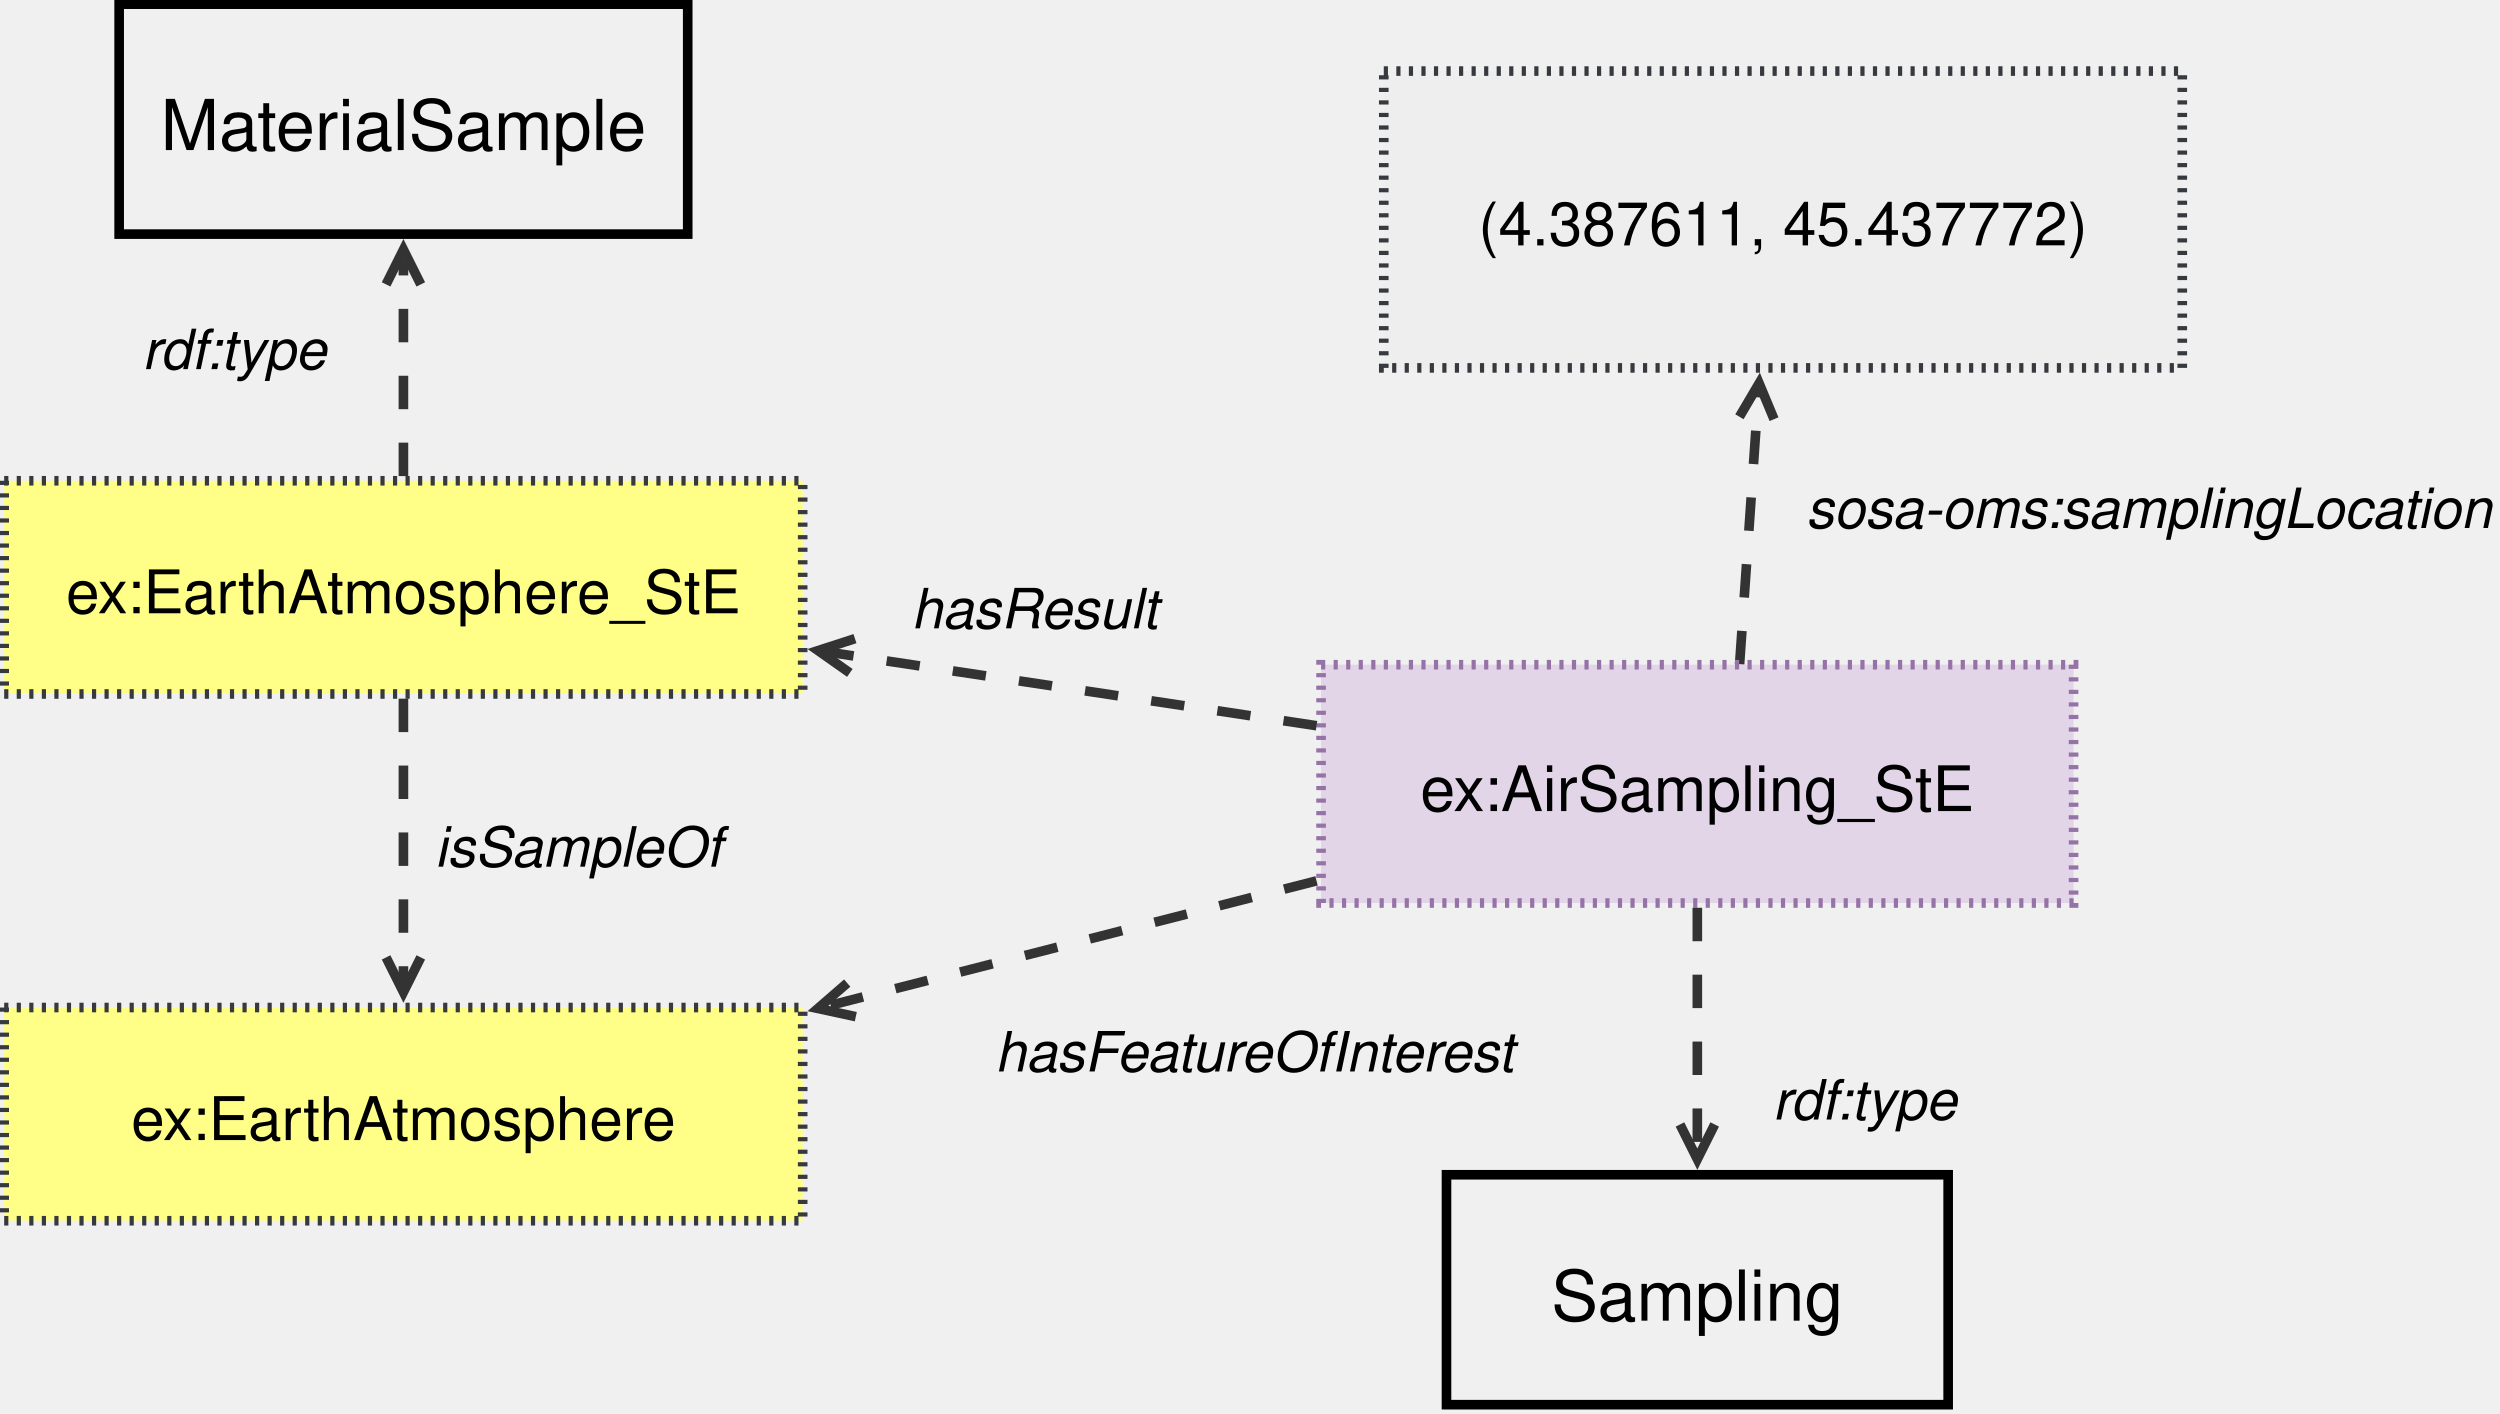
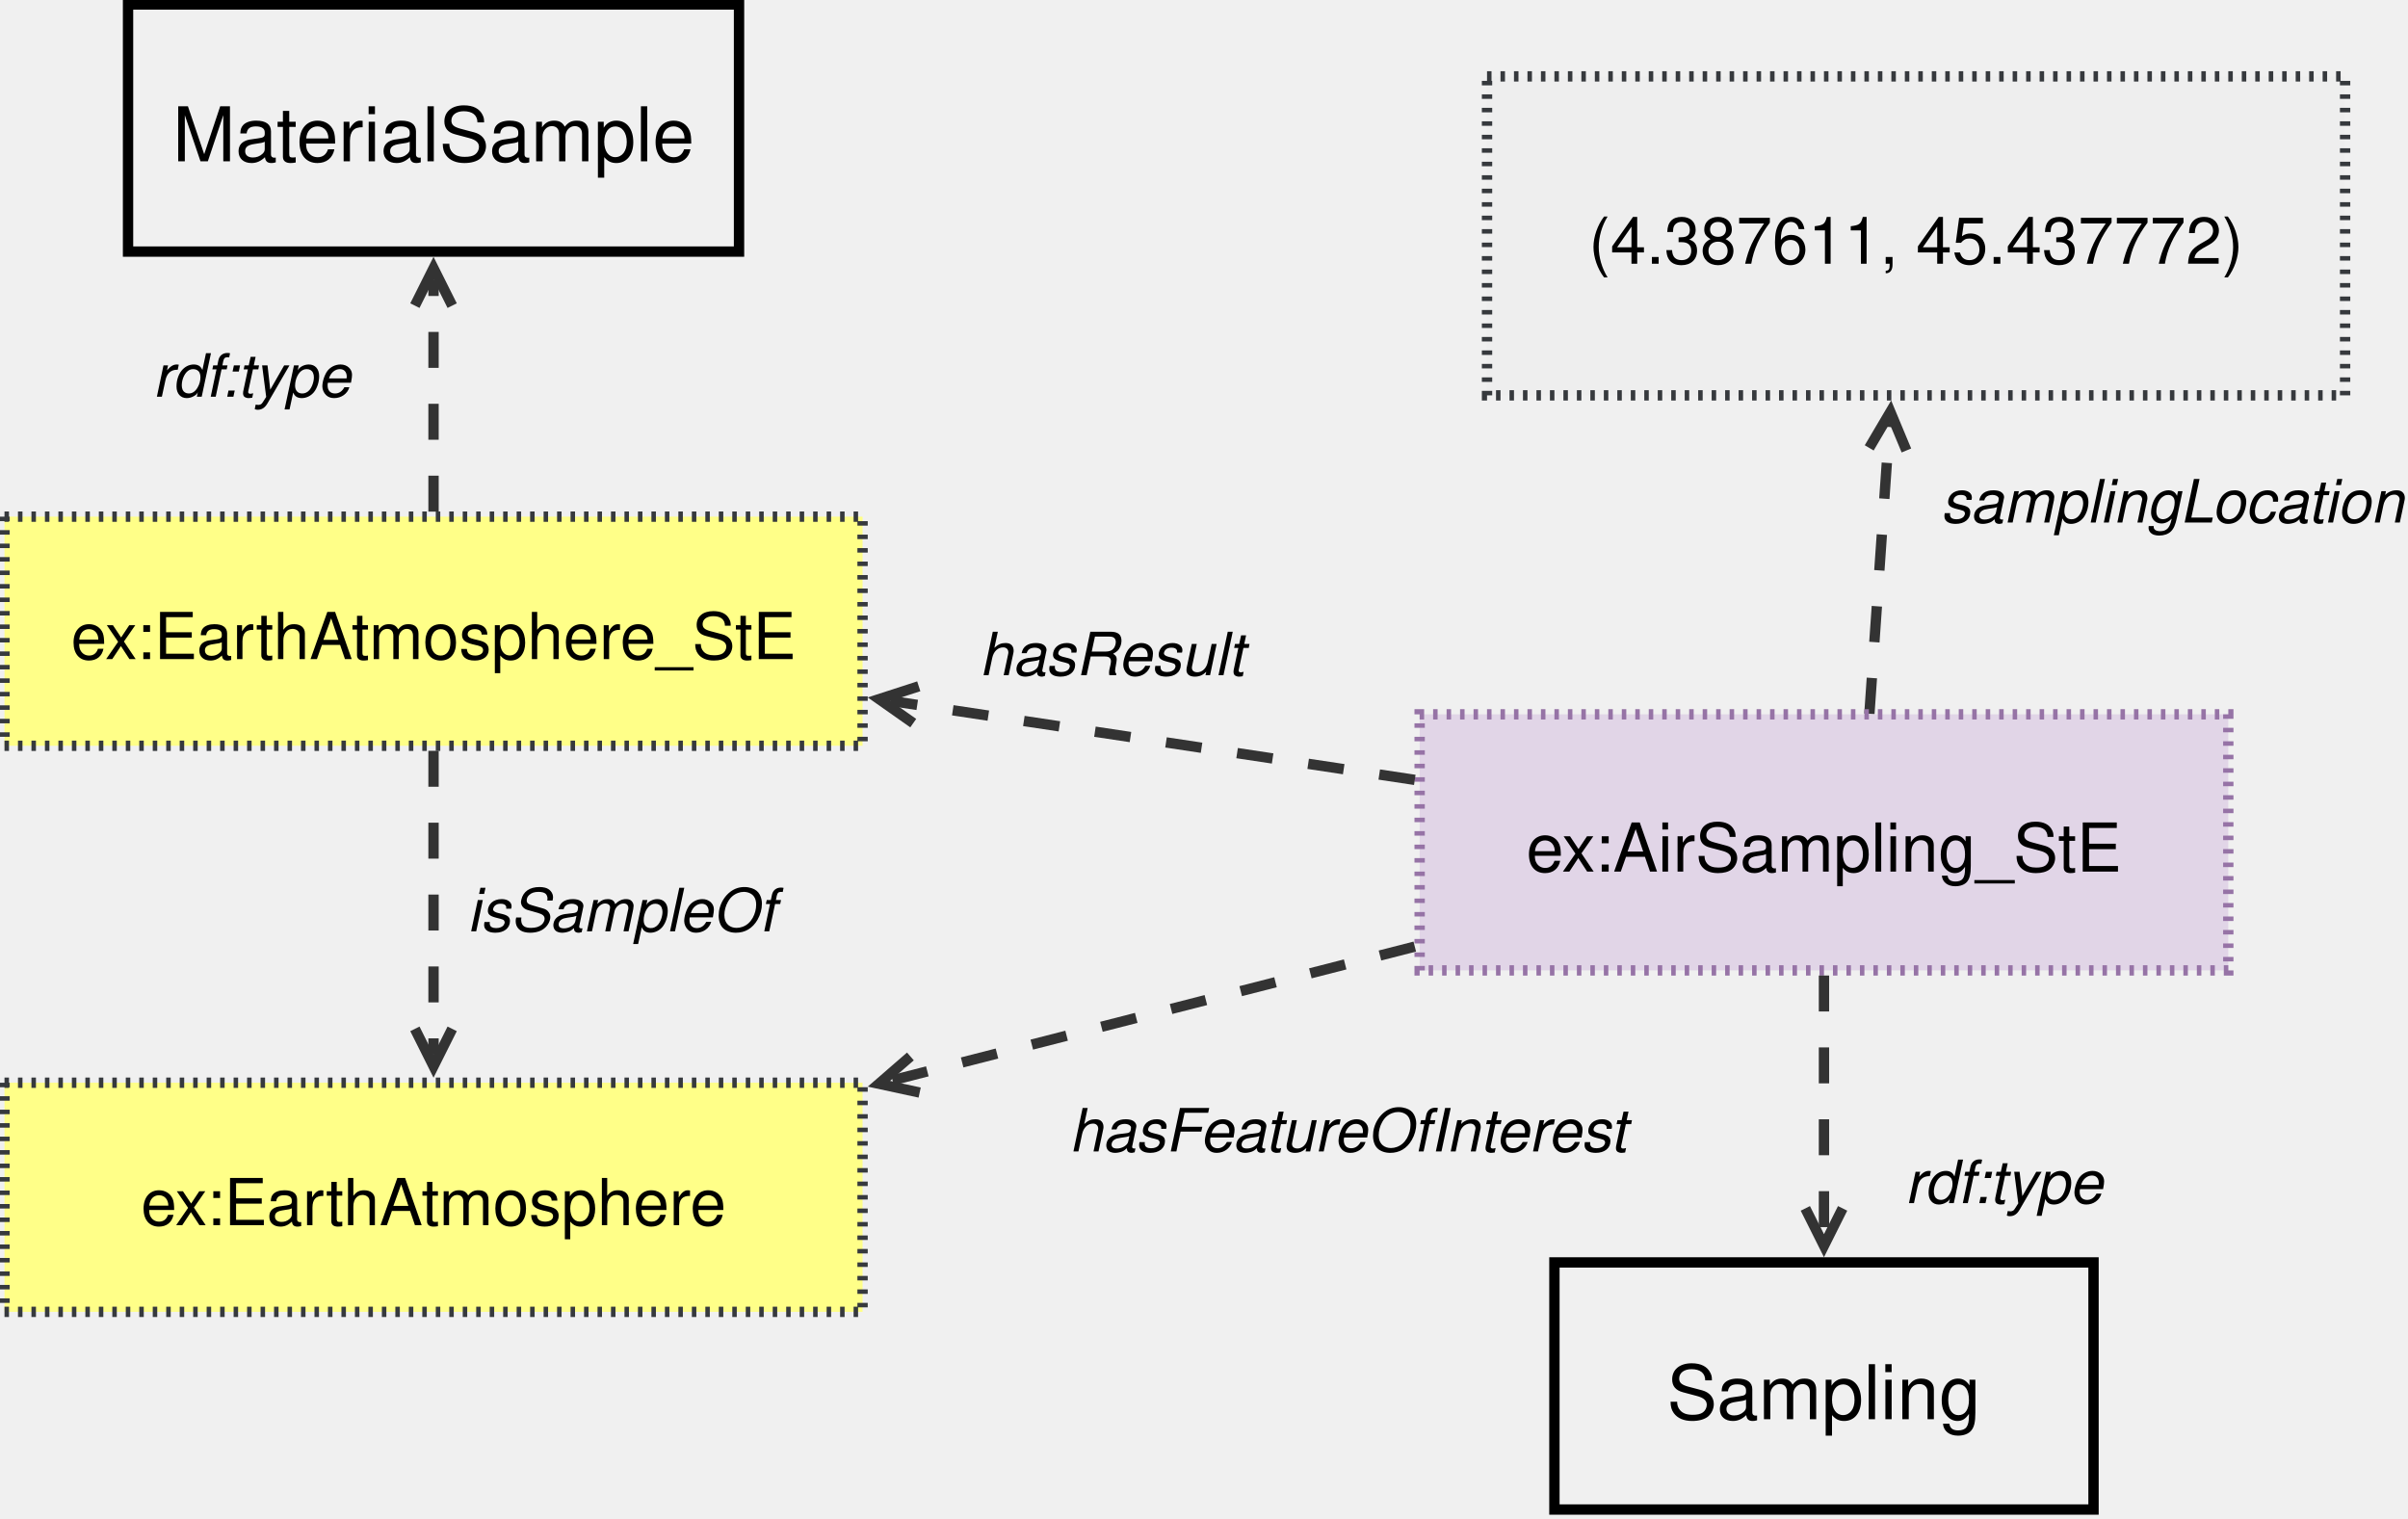
- <svg xmlns="http://www.w3.org/2000/svg" style="background: transparent; background-color: transparent; color-scheme: light dark;" version="1.1" width="598px" height="338px" viewBox="0 0 598 338" content="&lt;mxfile host=&quot;Electron&quot; agent=&quot;Mozilla/5.0 (Windows NT 10.0; Win64; x64) AppleWebKit/537.36 (KHTML, like Gecko) draw.io/28.0.4 Chrome/138.0.72.97 Electron/37.2.1 Safari/537.36&quot;&gt;&#10;  &lt;diagram name=&quot;Page-1&quot; id=&quot;sWogWxQLk9Eq-poedyoj&quot;&gt;&#10;    &lt;mxGraphModel dx=&quot;1807&quot; dy=&quot;1740&quot; grid=&quot;1&quot; gridSize=&quot;10&quot; guides=&quot;1&quot; tooltips=&quot;1&quot; connect=&quot;1&quot; arrows=&quot;1&quot; fold=&quot;1&quot; page=&quot;1&quot; pageScale=&quot;1&quot; pageWidth=&quot;1169&quot; pageHeight=&quot;827&quot; math=&quot;0&quot; shadow=&quot;0&quot;&gt;&#10;      &lt;root&gt;&#10;        &lt;mxCell id=&quot;0&quot; /&gt;&#10;        &lt;mxCell id=&quot;1&quot; parent=&quot;0&quot; /&gt;&#10;        &lt;mxCell id=&quot;tXF84uA-3AjtQh023G1f-1&quot; parent=&quot;1&quot; style=&quot;html=1;overflow=block;blockSpacing=1;whiteSpace=wrap;fontSize=14.4;fontFamily=Helvetica;align=center;spacing=0;strokeOpacity=100;fillOpacity=100;fillColor=#ffff88;dashed=1;fixDash=1;dashPattern=1 2;strokeWidth=2.3;convertToSvg=1;strokeColor=#36393d;&quot; value=&quot;&amp;lt;font&amp;gt;ex:EarthAtmosphere_StE&amp;lt;/font&amp;gt;&quot; vertex=&quot;1&quot;&gt;&#10;          &lt;mxGeometry height=&quot;51&quot; width=&quot;191&quot; x=&quot;260&quot; y=&quot;-596&quot; as=&quot;geometry&quot; /&gt;&#10;        &lt;/mxCell&gt;&#10;        &lt;mxCell id=&quot;tXF84uA-3AjtQh023G1f-2&quot; parent=&quot;1&quot; style=&quot;html=1;overflow=block;blockSpacing=1;whiteSpace=wrap;fontSize=16.8;fontColor=default;fontStyle=0;align=center;spacing=0;strokeOpacity=100;fillOpacity=0;fillColor=#000000;strokeWidth=2.3;convertToSvg=1;fontFamily=Helvetica;&quot; value=&quot;MaterialSample&quot; vertex=&quot;1&quot;&gt;&#10;          &lt;mxGeometry height=&quot;55&quot; width=&quot;136&quot; x=&quot;287.5&quot; y=&quot;-710&quot; as=&quot;geometry&quot; /&gt;&#10;        &lt;/mxCell&gt;&#10;        &lt;mxCell id=&quot;tXF84uA-3AjtQh023G1f-3&quot; parent=&quot;1&quot; style=&quot;html=1;overflow=block;blockSpacing=1;whiteSpace=wrap;fontSize=13.3;fontStyle=2;align=left;spacing=3.8;verticalAlign=top;strokeColor=none;fillOpacity=0;fillColor=#ffffff;dashed=1;fixDash=1;dashPattern=16 6;strokeWidth=0;lucidId=A-tLJZ_WLiK6;fontColor=default;convertToSvg=1;fontFamily=Helvetica;&quot; value=&quot;rdf:type&quot; vertex=&quot;1&quot;&gt;&#10;          &lt;mxGeometry height=&quot;28&quot; width=&quot;70&quot; x=&quot;290&quot; y=&quot;-638&quot; as=&quot;geometry&quot; /&gt;&#10;        &lt;/mxCell&gt;&#10;        &lt;mxCell id=&quot;tXF84uA-3AjtQh023G1f-4&quot; edge=&quot;1&quot; parent=&quot;1&quot; source=&quot;tXF84uA-3AjtQh023G1f-1&quot; style=&quot;html=1;jettySize=18;whiteSpace=wrap;fontSize=13;strokeColor=#333333;strokeOpacity=100;dashed=1;fixDash=1;dashPattern=8 8;strokeWidth=2.3;rounded=0;startArrow=none;endArrow=open;exitX=0.5;exitY=-0.022;exitPerimeter=0;entryX=0.5;entryY=1.021;entryPerimeter=0;lucidId=A-tLlVsy8QA~;fontColor=default;convertToSvg=1;fontFamily=Helvetica;&quot; target=&quot;tXF84uA-3AjtQh023G1f-2&quot; value=&quot;&quot;&gt;&#10;          &lt;mxGeometry height=&quot;100&quot; relative=&quot;1&quot; width=&quot;100&quot; as=&quot;geometry&quot;&gt;&#10;            &lt;Array as=&quot;points&quot; /&gt;&#10;          &lt;/mxGeometry&gt;&#10;        &lt;/mxCell&gt;&#10;        &lt;mxCell id=&quot;tXF84uA-3AjtQh023G1f-5&quot; parent=&quot;1&quot; style=&quot;points=[[0.471,1.016,0]];html=1;overflow=block;blockSpacing=1;whiteSpace=wrap;fontSize=14.4;fontFamily=Helvetica;align=center;spacing=0;strokeOpacity=100;fillOpacity=100;fillColor=#eeeeee;dashed=1;fixDash=1;dashPattern=1 2;strokeWidth=2.3;convertToSvg=1;strokeColor=#36393d;&quot; value=&quot;&amp;lt;font&amp;gt;(4.388, 45.438)&amp;lt;/font&amp;gt;&quot; vertex=&quot;1&quot;&gt;&#10;          &lt;mxGeometry height=&quot;71&quot; width=&quot;191&quot; x=&quot;590&quot; y=&quot;-694&quot; as=&quot;geometry&quot; /&gt;&#10;        &lt;/mxCell&gt;&#10;        &lt;mxCell id=&quot;tXF84uA-3AjtQh023G1f-6&quot; edge=&quot;1&quot; parent=&quot;1&quot; source=&quot;tXF84uA-3AjtQh023G1f-11&quot; style=&quot;html=1;jettySize=18;whiteSpace=wrap;fontSize=13;strokeColor=#333333;strokeOpacity=100;dashed=1;fixDash=1;dashPattern=8 8;strokeWidth=2.3;rounded=0;startArrow=none;endArrow=open;exitX=0.55;exitY=0.278;exitPerimeter=0;entryX=0.471;entryY=1.016;entryPerimeter=0;lucidId=A-tLJ03LX-C-;fontColor=default;convertToSvg=1;fontFamily=Helvetica;&quot; target=&quot;tXF84uA-3AjtQh023G1f-5&quot; value=&quot;&quot;&gt;&#10;          &lt;mxGeometry height=&quot;100&quot; relative=&quot;1&quot; width=&quot;100&quot; as=&quot;geometry&quot;&gt;&#10;            &lt;Array as=&quot;points&quot; /&gt;&#10;          &lt;/mxGeometry&gt;&#10;        &lt;/mxCell&gt;&#10;        &lt;mxCell id=&quot;tXF84uA-3AjtQh023G1f-7&quot; parent=&quot;1&quot; style=&quot;html=1;overflow=block;blockSpacing=1;whiteSpace=wrap;fontSize=13.3;fontStyle=2;align=left;spacing=3.8;verticalAlign=top;strokeColor=none;fillOpacity=0;fillColor=#ffffff;dashed=1;fixDash=1;dashPattern=16 6;strokeWidth=0;lucidId=A-tLXsr12cKE;fontColor=default;convertToSvg=1;fontFamily=Helvetica;&quot; value=&quot;sosa-oms:samplingLocation&quot; vertex=&quot;1&quot;&gt;&#10;          &lt;mxGeometry height=&quot;24&quot; width=&quot;101&quot; x=&quot;688&quot; y=&quot;-600&quot; as=&quot;geometry&quot; /&gt;&#10;        &lt;/mxCell&gt;&#10;        &lt;mxCell id=&quot;tXF84uA-3AjtQh023G1f-8&quot; parent=&quot;1&quot; style=&quot;html=1;overflow=block;blockSpacing=1;whiteSpace=wrap;fontSize=14.4;fontFamily=Helvetica;align=center;spacing=0;strokeOpacity=100;fillOpacity=100;fillColor=#ffff88;dashed=1;fixDash=1;dashPattern=1 2;strokeWidth=2.3;convertToSvg=1;strokeColor=#36393d;&quot; value=&quot;&amp;lt;font&amp;gt;ex:EarthAtmosphere&amp;lt;/font&amp;gt;&quot; vertex=&quot;1&quot;&gt;&#10;          &lt;mxGeometry height=&quot;51&quot; width=&quot;191&quot; x=&quot;260&quot; y=&quot;-470&quot; as=&quot;geometry&quot; /&gt;&#10;        &lt;/mxCell&gt;&#10;        &lt;mxCell id=&quot;tXF84uA-3AjtQh023G1f-9&quot; edge=&quot;1&quot; parent=&quot;1&quot; source=&quot;tXF84uA-3AjtQh023G1f-1&quot; style=&quot;html=1;jettySize=18;whiteSpace=wrap;fontSize=13;strokeColor=#333333;strokeOpacity=100;dashed=1;fixDash=1;dashPattern=8 8;strokeWidth=2.3;rounded=0;startArrow=none;endArrow=open;exitX=0.5;exitY=1.022;exitPerimeter=0;entryX=0.5;entryY=-0.022;entryPerimeter=0;lucidId=A-tL4dQTPhSz;fontColor=default;convertToSvg=1;fontFamily=Helvetica;&quot; target=&quot;tXF84uA-3AjtQh023G1f-8&quot; value=&quot;&quot;&gt;&#10;          &lt;mxGeometry height=&quot;100&quot; relative=&quot;1&quot; width=&quot;100&quot; as=&quot;geometry&quot;&gt;&#10;            &lt;Array as=&quot;points&quot; /&gt;&#10;          &lt;/mxGeometry&gt;&#10;        &lt;/mxCell&gt;&#10;        &lt;mxCell id=&quot;tXF84uA-3AjtQh023G1f-10&quot; parent=&quot;1&quot; style=&quot;html=1;overflow=block;blockSpacing=1;whiteSpace=wrap;fontSize=13.3;fontStyle=2;align=left;spacing=3.8;verticalAlign=top;strokeColor=none;fillOpacity=0;fillColor=#ffffff;dashed=1;fixDash=1;dashPattern=16 6;strokeWidth=0;lucidId=A-tLC04_h~EB;fontColor=default;convertToSvg=1;fontFamily=Helvetica;&quot; value=&quot;isSampleOf&quot; vertex=&quot;1&quot;&gt;&#10;          &lt;mxGeometry height=&quot;24&quot; width=&quot;101&quot; x=&quot;360&quot; y=&quot;-519&quot; as=&quot;geometry&quot; /&gt;&#10;        &lt;/mxCell&gt;&#10;        &lt;mxCell id=&quot;tXF84uA-3AjtQh023G1f-11&quot; parent=&quot;1&quot; style=&quot;points=[[0.55,0.278,0]];html=1;overflow=block;blockSpacing=1;whiteSpace=wrap;fontSize=15;fontFamily=Helvetica;align=center;spacing=0;strokeOpacity=100;fillOpacity=100;fillColor=#e1d5e7;dashed=1;fixDash=1;dashPattern=1 2;strokeWidth=2.3;convertToSvg=1;strokeColor=#9673a6;&quot; value=&quot;&amp;lt;font&amp;gt;ex:AirSampling_StE&amp;lt;/font&amp;gt;&quot; vertex=&quot;1&quot;&gt;&#10;          &lt;mxGeometry height=&quot;57&quot; width=&quot;180&quot; x=&quot;575&quot; y=&quot;-552&quot; as=&quot;geometry&quot; /&gt;&#10;        &lt;/mxCell&gt;&#10;        &lt;mxCell id=&quot;tXF84uA-3AjtQh023G1f-12&quot; edge=&quot;1&quot; parent=&quot;1&quot; source=&quot;tXF84uA-3AjtQh023G1f-11&quot; style=&quot;html=1;jettySize=18;whiteSpace=wrap;fontSize=13;strokeColor=#333333;strokeOpacity=100;dashed=1;fixDash=1;dashPattern=8 8;strokeWidth=2.3;rounded=0;startArrow=none;endArrow=open;exitX=-0.006;exitY=0.907;exitPerimeter=0;entryX=1.006;entryY=0.017;entryPerimeter=0;lucidId=m.tLpbR_ObS~;fontColor=default;convertToSvg=1;fontFamily=Helvetica;&quot; target=&quot;tXF84uA-3AjtQh023G1f-8&quot; value=&quot;&quot;&gt;&#10;          &lt;mxGeometry height=&quot;100&quot; relative=&quot;1&quot; width=&quot;100&quot; as=&quot;geometry&quot;&gt;&#10;            &lt;Array as=&quot;points&quot; /&gt;&#10;          &lt;/mxGeometry&gt;&#10;        &lt;/mxCell&gt;&#10;        &lt;mxCell id=&quot;tXF84uA-3AjtQh023G1f-13&quot; edge=&quot;1&quot; parent=&quot;1&quot; source=&quot;tXF84uA-3AjtQh023G1f-11&quot; style=&quot;html=1;jettySize=18;whiteSpace=wrap;fontSize=13;strokeColor=#333333;strokeOpacity=100;dashed=1;fixDash=1;dashPattern=8 8;strokeWidth=2.3;rounded=0;startArrow=none;endArrow=open;exitX=-0.006;exitY=0.256;exitPerimeter=0;entryX=1.006;entryY=0.789;entryPerimeter=0;lucidId=w.tLvAd8Xd-0;fontColor=default;convertToSvg=1;fontFamily=Helvetica;&quot; target=&quot;tXF84uA-3AjtQh023G1f-1&quot; value=&quot;&quot;&gt;&#10;          &lt;mxGeometry height=&quot;100&quot; relative=&quot;1&quot; width=&quot;100&quot; as=&quot;geometry&quot;&gt;&#10;            &lt;Array as=&quot;points&quot; /&gt;&#10;          &lt;/mxGeometry&gt;&#10;        &lt;/mxCell&gt;&#10;        &lt;mxCell id=&quot;tXF84uA-3AjtQh023G1f-14&quot; parent=&quot;1&quot; style=&quot;html=1;overflow=block;blockSpacing=1;whiteSpace=wrap;fontSize=13.3;fontStyle=2;align=left;spacing=3.8;verticalAlign=top;strokeColor=none;fillOpacity=0;fillColor=#ffffff;dashed=1;fixDash=1;dashPattern=16 6;strokeWidth=0;lucidId=J.tLM3dq~phv;fontColor=default;convertToSvg=1;fontFamily=Helvetica;&quot; value=&quot;hasFeatureOfInterest&quot; vertex=&quot;1&quot;&gt;&#10;          &lt;mxGeometry height=&quot;24&quot; width=&quot;101&quot; x=&quot;494&quot; y=&quot;-470&quot; as=&quot;geometry&quot; /&gt;&#10;        &lt;/mxCell&gt;&#10;        &lt;mxCell id=&quot;tXF84uA-3AjtQh023G1f-15&quot; parent=&quot;1&quot; style=&quot;html=1;overflow=block;blockSpacing=1;whiteSpace=wrap;fontSize=13.3;fontStyle=2;align=left;spacing=3.8;verticalAlign=top;strokeColor=none;fillOpacity=0;fillColor=#ffffff;dashed=1;fixDash=1;dashPattern=16 6;strokeWidth=0;lucidId=W.tLqPjniz9z;fontColor=default;convertToSvg=1;fontFamily=Helvetica;&quot; value=&quot;hasResult&quot; vertex=&quot;1&quot;&gt;&#10;          &lt;mxGeometry height=&quot;24&quot; width=&quot;101&quot; x=&quot;474&quot; y=&quot;-576&quot; as=&quot;geometry&quot; /&gt;&#10;        &lt;/mxCell&gt;&#10;        &lt;mxCell id=&quot;tXF84uA-3AjtQh023G1f-16&quot; parent=&quot;1&quot; style=&quot;html=1;overflow=block;blockSpacing=1;whiteSpace=wrap;fontSize=16.8;fontColor=default;fontStyle=0;align=center;spacing=0;strokeOpacity=100;fillOpacity=0;fillColor=#000000;strokeWidth=2.3;convertToSvg=1;fontFamily=Helvetica;&quot; value=&quot;Sampling&quot; vertex=&quot;1&quot;&gt;&#10;          &lt;mxGeometry height=&quot;55&quot; width=&quot;120&quot; x=&quot;605&quot; y=&quot;-430&quot; as=&quot;geometry&quot; /&gt;&#10;        &lt;/mxCell&gt;&#10;        &lt;mxCell id=&quot;tXF84uA-3AjtQh023G1f-17&quot; edge=&quot;1&quot; parent=&quot;1&quot; source=&quot;tXF84uA-3AjtQh023G1f-11&quot; style=&quot;html=1;jettySize=18;whiteSpace=wrap;fontSize=13;strokeColor=#333333;strokeOpacity=100;dashed=1;fixDash=1;dashPattern=8 8;strokeWidth=2.3;rounded=0;startArrow=none;endArrow=open;exitX=0.5;exitY=1.02;exitPerimeter=0;entryX=0.5;entryY=-0.021;entryPerimeter=0;lucidId=LuNLk8hMXrsJ;fontColor=default;convertToSvg=1;fontFamily=Helvetica;&quot; target=&quot;tXF84uA-3AjtQh023G1f-16&quot; value=&quot;&quot;&gt;&#10;          &lt;mxGeometry height=&quot;100&quot; relative=&quot;1&quot; width=&quot;100&quot; as=&quot;geometry&quot;&gt;&#10;            &lt;Array as=&quot;points&quot; /&gt;&#10;          &lt;/mxGeometry&gt;&#10;        &lt;/mxCell&gt;&#10;        &lt;mxCell id=&quot;tXF84uA-3AjtQh023G1f-18&quot; parent=&quot;1&quot; style=&quot;html=1;overflow=block;blockSpacing=1;whiteSpace=wrap;fontSize=13.3;fontStyle=2;align=left;spacing=3.8;verticalAlign=top;strokeColor=none;fillOpacity=0;fillColor=#ffffff;dashed=1;fixDash=1;dashPattern=16 6;strokeWidth=0;lucidId=LuNLHJXEgmcY;fontColor=default;convertToSvg=1;fontFamily=Helvetica;&quot; value=&quot;rdf:type&quot; vertex=&quot;1&quot;&gt;&#10;          &lt;mxGeometry height=&quot;28&quot; width=&quot;70&quot; x=&quot;680&quot; y=&quot;-458.5&quot; as=&quot;geometry&quot; /&gt;&#10;        &lt;/mxCell&gt;&#10;      &lt;/root&gt;&#10;    &lt;/mxGraphModel&gt;&#10;  &lt;/diagram&gt;&#10;&lt;/mxfile&gt;&#10;">
+ <svg xmlns="http://www.w3.org/2000/svg" style="background: transparent; background-color: transparent; color-scheme: light dark;" version="1.1" width="536px" height="338px" viewBox="0 0 536 338" content="&lt;mxfile host=&quot;Electron&quot; agent=&quot;Mozilla/5.0 (Windows NT 10.0; Win64; x64) AppleWebKit/537.36 (KHTML, like Gecko) draw.io/28.0.4 Chrome/138.0.72.97 Electron/37.2.1 Safari/537.36&quot;&gt;&#10;  &lt;diagram name=&quot;Page-1&quot; id=&quot;sWogWxQLk9Eq-poedyoj&quot;&gt;&#10;    &lt;mxGraphModel dx=&quot;1137&quot; dy=&quot;1904&quot; grid=&quot;1&quot; gridSize=&quot;10&quot; guides=&quot;1&quot; tooltips=&quot;1&quot; connect=&quot;1&quot; arrows=&quot;1&quot; fold=&quot;1&quot; page=&quot;1&quot; pageScale=&quot;1&quot; pageWidth=&quot;1169&quot; pageHeight=&quot;827&quot; math=&quot;0&quot; shadow=&quot;0&quot;&gt;&#10;      &lt;root&gt;&#10;        &lt;mxCell id=&quot;0&quot; /&gt;&#10;        &lt;mxCell id=&quot;1&quot; parent=&quot;0&quot; /&gt;&#10;        &lt;mxCell id=&quot;tXF84uA-3AjtQh023G1f-1&quot; parent=&quot;1&quot; style=&quot;html=1;overflow=block;blockSpacing=1;whiteSpace=wrap;fontSize=14.4;fontFamily=Helvetica;align=center;spacing=0;strokeOpacity=100;fillOpacity=100;fillColor=#ffff88;dashed=1;fixDash=1;dashPattern=1 2;strokeWidth=2.3;convertToSvg=1;strokeColor=#36393d;&quot; value=&quot;&amp;lt;font&amp;gt;ex:EarthAtmosphere_StE&amp;lt;/font&amp;gt;&quot; vertex=&quot;1&quot;&gt;&#10;          &lt;mxGeometry height=&quot;51&quot; width=&quot;191&quot; x=&quot;260&quot; y=&quot;-596&quot; as=&quot;geometry&quot; /&gt;&#10;        &lt;/mxCell&gt;&#10;        &lt;mxCell id=&quot;tXF84uA-3AjtQh023G1f-2&quot; parent=&quot;1&quot; style=&quot;html=1;overflow=block;blockSpacing=1;whiteSpace=wrap;fontSize=16.8;fontColor=default;fontStyle=0;align=center;spacing=0;strokeOpacity=100;fillOpacity=0;fillColor=#000000;strokeWidth=2.3;convertToSvg=1;fontFamily=Helvetica;&quot; value=&quot;MaterialSample&quot; vertex=&quot;1&quot;&gt;&#10;          &lt;mxGeometry height=&quot;55&quot; width=&quot;136&quot; x=&quot;287.5&quot; y=&quot;-710&quot; as=&quot;geometry&quot; /&gt;&#10;        &lt;/mxCell&gt;&#10;        &lt;mxCell id=&quot;tXF84uA-3AjtQh023G1f-3&quot; parent=&quot;1&quot; style=&quot;html=1;overflow=block;blockSpacing=1;whiteSpace=wrap;fontSize=13.3;fontStyle=2;align=left;spacing=3.8;verticalAlign=top;strokeColor=none;fillOpacity=0;fillColor=#ffffff;dashed=1;fixDash=1;dashPattern=16 6;strokeWidth=0;lucidId=A-tLJZ_WLiK6;fontColor=default;convertToSvg=1;fontFamily=Helvetica;&quot; value=&quot;rdf:type&quot; vertex=&quot;1&quot;&gt;&#10;          &lt;mxGeometry height=&quot;28&quot; width=&quot;70&quot; x=&quot;290&quot; y=&quot;-638&quot; as=&quot;geometry&quot; /&gt;&#10;        &lt;/mxCell&gt;&#10;        &lt;mxCell id=&quot;tXF84uA-3AjtQh023G1f-4&quot; edge=&quot;1&quot; parent=&quot;1&quot; source=&quot;tXF84uA-3AjtQh023G1f-1&quot; style=&quot;html=1;jettySize=18;whiteSpace=wrap;fontSize=13;strokeColor=#333333;strokeOpacity=100;dashed=1;fixDash=1;dashPattern=8 8;strokeWidth=2.3;rounded=0;startArrow=none;endArrow=open;exitX=0.5;exitY=-0.022;exitPerimeter=0;entryX=0.5;entryY=1.021;entryPerimeter=0;lucidId=A-tLlVsy8QA~;fontColor=default;convertToSvg=1;fontFamily=Helvetica;&quot; target=&quot;tXF84uA-3AjtQh023G1f-2&quot; value=&quot;&quot;&gt;&#10;          &lt;mxGeometry height=&quot;100&quot; relative=&quot;1&quot; width=&quot;100&quot; as=&quot;geometry&quot;&gt;&#10;            &lt;Array as=&quot;points&quot; /&gt;&#10;          &lt;/mxGeometry&gt;&#10;        &lt;/mxCell&gt;&#10;        &lt;mxCell id=&quot;tXF84uA-3AjtQh023G1f-5&quot; parent=&quot;1&quot; style=&quot;points=[[0.471,1.016,0]];html=1;overflow=block;blockSpacing=1;whiteSpace=wrap;fontSize=14.4;fontFamily=Helvetica;align=center;spacing=0;strokeOpacity=100;fillOpacity=100;fillColor=#eeeeee;dashed=1;fixDash=1;dashPattern=1 2;strokeWidth=2.3;convertToSvg=1;strokeColor=#36393d;&quot; value=&quot;&amp;lt;font&amp;gt;(4.388, 45.438)&amp;lt;/font&amp;gt;&quot; vertex=&quot;1&quot;&gt;&#10;          &lt;mxGeometry height=&quot;71&quot; width=&quot;191&quot; x=&quot;590&quot; y=&quot;-694&quot; as=&quot;geometry&quot; /&gt;&#10;        &lt;/mxCell&gt;&#10;        &lt;mxCell id=&quot;tXF84uA-3AjtQh023G1f-6&quot; edge=&quot;1&quot; parent=&quot;1&quot; source=&quot;tXF84uA-3AjtQh023G1f-11&quot; style=&quot;html=1;jettySize=18;whiteSpace=wrap;fontSize=13;strokeColor=#333333;strokeOpacity=100;dashed=1;fixDash=1;dashPattern=8 8;strokeWidth=2.3;rounded=0;startArrow=none;endArrow=open;exitX=0.55;exitY=0.278;exitPerimeter=0;entryX=0.471;entryY=1.016;entryPerimeter=0;lucidId=A-tLJ03LX-C-;fontColor=default;convertToSvg=1;fontFamily=Helvetica;&quot; target=&quot;tXF84uA-3AjtQh023G1f-5&quot; value=&quot;&quot;&gt;&#10;          &lt;mxGeometry height=&quot;100&quot; relative=&quot;1&quot; width=&quot;100&quot; as=&quot;geometry&quot;&gt;&#10;            &lt;Array as=&quot;points&quot; /&gt;&#10;          &lt;/mxGeometry&gt;&#10;        &lt;/mxCell&gt;&#10;        &lt;mxCell id=&quot;tXF84uA-3AjtQh023G1f-7&quot; parent=&quot;1&quot; style=&quot;html=1;overflow=block;blockSpacing=1;whiteSpace=wrap;fontSize=13.3;fontStyle=2;align=left;spacing=3.8;verticalAlign=top;strokeColor=none;fillOpacity=0;fillColor=#ffffff;dashed=1;fixDash=1;dashPattern=16 6;strokeWidth=0;lucidId=A-tLXsr12cKE;fontColor=default;convertToSvg=1;fontFamily=Helvetica;&quot; value=&quot;samplingLocation&quot; vertex=&quot;1&quot;&gt;&#10;          &lt;mxGeometry height=&quot;24&quot; width=&quot;101&quot; x=&quot;688&quot; y=&quot;-610&quot; as=&quot;geometry&quot; /&gt;&#10;        &lt;/mxCell&gt;&#10;        &lt;mxCell id=&quot;tXF84uA-3AjtQh023G1f-8&quot; parent=&quot;1&quot; style=&quot;html=1;overflow=block;blockSpacing=1;whiteSpace=wrap;fontSize=14.4;fontFamily=Helvetica;align=center;spacing=0;strokeOpacity=100;fillOpacity=100;fillColor=#ffff88;dashed=1;fixDash=1;dashPattern=1 2;strokeWidth=2.3;convertToSvg=1;strokeColor=#36393d;&quot; value=&quot;&amp;lt;font&amp;gt;ex:EarthAtmosphere&amp;lt;/font&amp;gt;&quot; vertex=&quot;1&quot;&gt;&#10;          &lt;mxGeometry height=&quot;51&quot; width=&quot;191&quot; x=&quot;260&quot; y=&quot;-470&quot; as=&quot;geometry&quot; /&gt;&#10;        &lt;/mxCell&gt;&#10;        &lt;mxCell id=&quot;tXF84uA-3AjtQh023G1f-9&quot; edge=&quot;1&quot; parent=&quot;1&quot; source=&quot;tXF84uA-3AjtQh023G1f-1&quot; style=&quot;html=1;jettySize=18;whiteSpace=wrap;fontSize=13;strokeColor=#333333;strokeOpacity=100;dashed=1;fixDash=1;dashPattern=8 8;strokeWidth=2.3;rounded=0;startArrow=none;endArrow=open;exitX=0.5;exitY=1.022;exitPerimeter=0;entryX=0.5;entryY=-0.022;entryPerimeter=0;lucidId=A-tL4dQTPhSz;fontColor=default;convertToSvg=1;fontFamily=Helvetica;&quot; target=&quot;tXF84uA-3AjtQh023G1f-8&quot; value=&quot;&quot;&gt;&#10;          &lt;mxGeometry height=&quot;100&quot; relative=&quot;1&quot; width=&quot;100&quot; as=&quot;geometry&quot;&gt;&#10;            &lt;Array as=&quot;points&quot; /&gt;&#10;          &lt;/mxGeometry&gt;&#10;        &lt;/mxCell&gt;&#10;        &lt;mxCell id=&quot;tXF84uA-3AjtQh023G1f-10&quot; parent=&quot;1&quot; style=&quot;html=1;overflow=block;blockSpacing=1;whiteSpace=wrap;fontSize=13.3;fontStyle=2;align=left;spacing=3.8;verticalAlign=top;strokeColor=none;fillOpacity=0;fillColor=#ffffff;dashed=1;fixDash=1;dashPattern=16 6;strokeWidth=0;lucidId=A-tLC04_h~EB;fontColor=default;convertToSvg=1;fontFamily=Helvetica;&quot; value=&quot;isSampleOf&quot; vertex=&quot;1&quot;&gt;&#10;          &lt;mxGeometry height=&quot;24&quot; width=&quot;101&quot; x=&quot;360&quot; y=&quot;-519&quot; as=&quot;geometry&quot; /&gt;&#10;        &lt;/mxCell&gt;&#10;        &lt;mxCell id=&quot;tXF84uA-3AjtQh023G1f-11&quot; parent=&quot;1&quot; style=&quot;points=[[0.55,0.278,0]];html=1;overflow=block;blockSpacing=1;whiteSpace=wrap;fontSize=15;fontFamily=Helvetica;align=center;spacing=0;strokeOpacity=100;fillOpacity=100;fillColor=#e1d5e7;dashed=1;fixDash=1;dashPattern=1 2;strokeWidth=2.3;convertToSvg=1;strokeColor=#9673a6;&quot; value=&quot;&amp;lt;font&amp;gt;ex:AirSampling_StE&amp;lt;/font&amp;gt;&quot; vertex=&quot;1&quot;&gt;&#10;          &lt;mxGeometry height=&quot;57&quot; width=&quot;180&quot; x=&quot;575&quot; y=&quot;-552&quot; as=&quot;geometry&quot; /&gt;&#10;        &lt;/mxCell&gt;&#10;        &lt;mxCell id=&quot;tXF84uA-3AjtQh023G1f-12&quot; edge=&quot;1&quot; parent=&quot;1&quot; source=&quot;tXF84uA-3AjtQh023G1f-11&quot; style=&quot;html=1;jettySize=18;whiteSpace=wrap;fontSize=13;strokeColor=#333333;strokeOpacity=100;dashed=1;fixDash=1;dashPattern=8 8;strokeWidth=2.3;rounded=0;startArrow=none;endArrow=open;exitX=-0.006;exitY=0.907;exitPerimeter=0;entryX=1.006;entryY=0.017;entryPerimeter=0;lucidId=m.tLpbR_ObS~;fontColor=default;convertToSvg=1;fontFamily=Helvetica;&quot; target=&quot;tXF84uA-3AjtQh023G1f-8&quot; value=&quot;&quot;&gt;&#10;          &lt;mxGeometry height=&quot;100&quot; relative=&quot;1&quot; width=&quot;100&quot; as=&quot;geometry&quot;&gt;&#10;            &lt;Array as=&quot;points&quot; /&gt;&#10;          &lt;/mxGeometry&gt;&#10;        &lt;/mxCell&gt;&#10;        &lt;mxCell id=&quot;tXF84uA-3AjtQh023G1f-13&quot; edge=&quot;1&quot; parent=&quot;1&quot; source=&quot;tXF84uA-3AjtQh023G1f-11&quot; style=&quot;html=1;jettySize=18;whiteSpace=wrap;fontSize=13;strokeColor=#333333;strokeOpacity=100;dashed=1;fixDash=1;dashPattern=8 8;strokeWidth=2.3;rounded=0;startArrow=none;endArrow=open;exitX=-0.006;exitY=0.256;exitPerimeter=0;entryX=1.006;entryY=0.789;entryPerimeter=0;lucidId=w.tLvAd8Xd-0;fontColor=default;convertToSvg=1;fontFamily=Helvetica;&quot; target=&quot;tXF84uA-3AjtQh023G1f-1&quot; value=&quot;&quot;&gt;&#10;          &lt;mxGeometry height=&quot;100&quot; relative=&quot;1&quot; width=&quot;100&quot; as=&quot;geometry&quot;&gt;&#10;            &lt;Array as=&quot;points&quot; /&gt;&#10;          &lt;/mxGeometry&gt;&#10;        &lt;/mxCell&gt;&#10;        &lt;mxCell id=&quot;tXF84uA-3AjtQh023G1f-14&quot; parent=&quot;1&quot; style=&quot;html=1;overflow=block;blockSpacing=1;whiteSpace=wrap;fontSize=13.3;fontStyle=2;align=left;spacing=3.8;verticalAlign=top;strokeColor=none;fillOpacity=0;fillColor=#ffffff;dashed=1;fixDash=1;dashPattern=16 6;strokeWidth=0;lucidId=J.tLM3dq~phv;fontColor=default;convertToSvg=1;fontFamily=Helvetica;&quot; value=&quot;hasFeatureOfInterest&quot; vertex=&quot;1&quot;&gt;&#10;          &lt;mxGeometry height=&quot;24&quot; width=&quot;101&quot; x=&quot;494&quot; y=&quot;-470&quot; as=&quot;geometry&quot; /&gt;&#10;        &lt;/mxCell&gt;&#10;        &lt;mxCell id=&quot;tXF84uA-3AjtQh023G1f-15&quot; parent=&quot;1&quot; style=&quot;html=1;overflow=block;blockSpacing=1;whiteSpace=wrap;fontSize=13.3;fontStyle=2;align=left;spacing=3.8;verticalAlign=top;strokeColor=none;fillOpacity=0;fillColor=#ffffff;dashed=1;fixDash=1;dashPattern=16 6;strokeWidth=0;lucidId=W.tLqPjniz9z;fontColor=default;convertToSvg=1;fontFamily=Helvetica;&quot; value=&quot;hasResult&quot; vertex=&quot;1&quot;&gt;&#10;          &lt;mxGeometry height=&quot;24&quot; width=&quot;101&quot; x=&quot;474&quot; y=&quot;-576&quot; as=&quot;geometry&quot; /&gt;&#10;        &lt;/mxCell&gt;&#10;        &lt;mxCell id=&quot;tXF84uA-3AjtQh023G1f-16&quot; parent=&quot;1&quot; style=&quot;html=1;overflow=block;blockSpacing=1;whiteSpace=wrap;fontSize=16.8;fontColor=default;fontStyle=0;align=center;spacing=0;strokeOpacity=100;fillOpacity=0;fillColor=#000000;strokeWidth=2.3;convertToSvg=1;fontFamily=Helvetica;&quot; value=&quot;Sampling&quot; vertex=&quot;1&quot;&gt;&#10;          &lt;mxGeometry height=&quot;55&quot; width=&quot;120&quot; x=&quot;605&quot; y=&quot;-430&quot; as=&quot;geometry&quot; /&gt;&#10;        &lt;/mxCell&gt;&#10;        &lt;mxCell id=&quot;tXF84uA-3AjtQh023G1f-17&quot; edge=&quot;1&quot; parent=&quot;1&quot; source=&quot;tXF84uA-3AjtQh023G1f-11&quot; style=&quot;html=1;jettySize=18;whiteSpace=wrap;fontSize=13;strokeColor=#333333;strokeOpacity=100;dashed=1;fixDash=1;dashPattern=8 8;strokeWidth=2.3;rounded=0;startArrow=none;endArrow=open;exitX=0.5;exitY=1.02;exitPerimeter=0;entryX=0.5;entryY=-0.021;entryPerimeter=0;lucidId=LuNLk8hMXrsJ;fontColor=default;convertToSvg=1;fontFamily=Helvetica;&quot; target=&quot;tXF84uA-3AjtQh023G1f-16&quot; value=&quot;&quot;&gt;&#10;          &lt;mxGeometry height=&quot;100&quot; relative=&quot;1&quot; width=&quot;100&quot; as=&quot;geometry&quot;&gt;&#10;            &lt;Array as=&quot;points&quot; /&gt;&#10;          &lt;/mxGeometry&gt;&#10;        &lt;/mxCell&gt;&#10;        &lt;mxCell id=&quot;tXF84uA-3AjtQh023G1f-18&quot; parent=&quot;1&quot; style=&quot;html=1;overflow=block;blockSpacing=1;whiteSpace=wrap;fontSize=13.3;fontStyle=2;align=left;spacing=3.8;verticalAlign=top;strokeColor=none;fillOpacity=0;fillColor=#ffffff;dashed=1;fixDash=1;dashPattern=16 6;strokeWidth=0;lucidId=LuNLHJXEgmcY;fontColor=default;convertToSvg=1;fontFamily=Helvetica;&quot; value=&quot;rdf:type&quot; vertex=&quot;1&quot;&gt;&#10;          &lt;mxGeometry height=&quot;28&quot; width=&quot;70&quot; x=&quot;680&quot; y=&quot;-458.5&quot; as=&quot;geometry&quot; /&gt;&#10;        &lt;/mxCell&gt;&#10;      &lt;/root&gt;&#10;    &lt;/mxGraphModel&gt;&#10;  &lt;/diagram&gt;&#10;&lt;/mxfile&gt;&#10;">
  <defs />
  <g>
    <g data-cell-id="0">
      <g data-cell-id="1">
        <g data-cell-id="tXF84uA-3AjtQh023G1f-1">
          <g>
            <rect x="1" y="115" width="191" height="51" fill="#ffff88" stroke="#36393d" stroke-width="2.3" stroke-dasharray="1 2" pointer-events="all" style="fill: rgb(255, 255, 136); stroke: rgb(54, 57, 61);" />
          </g>
          <g>
            <g fill="#000000" font-family="Helvetica" text-anchor="middle" font-size="14.4px" style="fill: light-dark(rgb(0, 0, 0), rgb(255, 255, 255));">
              <g transform="translate(96.5,146.7) scale(1)">
                <text>
                  <tspan>
                    <tspan>ex:EarthAtmosphere_StE</tspan>
                  </tspan>
                </text>
              </g>
            </g>
          </g>
        </g>
        <g data-cell-id="tXF84uA-3AjtQh023G1f-2">
          <g>
            <rect x="28.5" y="1" width="136" height="55" fill-opacity="0" fill="#000000" stroke="#000000" stroke-width="2.3" pointer-events="all" style="fill: rgb(0, 0, 0); stroke: light-dark(rgb(0, 0, 0), rgb(255, 255, 255));" />
          </g>
          <g>
            <g fill="#000000" font-family="Helvetica" text-anchor="middle" font-size="16.8px" style="fill: light-dark(rgb(0, 0, 0), rgb(255, 255, 255));">
              <g transform="translate(96.5,35.9) scale(1)">
                <text>
                  <tspan>MaterialSample</tspan>
                </text>
              </g>
            </g>
          </g>
        </g>
        <g data-cell-id="tXF84uA-3AjtQh023G1f-3">
          <g transform="translate(0.5,0.5)">
            <rect x="31" y="73" width="70" height="28" fill-opacity="0" fill="#ffffff" stroke="none" pointer-events="all" style="fill: rgb(255, 255, 255);" />
          </g>
          <g>
            <g fill="#000000" font-family="Helvetica" font-style="italic" text-anchor="start" font-size="13.3px" style="fill: light-dark(rgb(0, 0, 0), rgb(255, 255, 255));">
              <g transform="translate(34,88.3) scale(1)">
                <text>
                  <tspan>rdf:type</tspan>
                </text>
              </g>
            </g>
          </g>
        </g>
        <g data-cell-id="tXF84uA-3AjtQh023G1f-4">
          <g>
            <path d="M 96.5 113.88 L 96.5 62.3" fill="none" stroke="#333333" stroke-width="2.3" stroke-miterlimit="10" stroke-dasharray="8 8" pointer-events="stroke" style="stroke: rgb(51, 51, 51);" />
            <path d="M 100.65 68.03 L 96.5 59.73 L 92.35 68.03" fill="none" stroke="#333333" stroke-width="2.3" stroke-miterlimit="10" pointer-events="all" style="stroke: rgb(51, 51, 51);" />
          </g>
        </g>
        <g data-cell-id="tXF84uA-3AjtQh023G1f-5">
          <g>
            <rect x="331" y="17" width="191" height="71" fill="#eeeeee" stroke="#36393d" stroke-width="2.3" stroke-dasharray="1 2" pointer-events="all" style="fill: rgb(238, 238, 238); stroke: rgb(54, 57, 61);" />
          </g>
          <g>
            <g fill="#000000" font-family="Helvetica" text-anchor="middle" font-size="14.4px" style="fill: light-dark(rgb(0, 0, 0), rgb(255, 255, 255));">
              <g transform="translate(426.5,58.7) scale(1)">
                <text>
                  <tspan>
                    <tspan>(4.387611, 45.437772)</tspan>
                  </tspan>
                </text>
              </g>
            </g>
          </g>
        </g>
        <g data-cell-id="tXF84uA-3AjtQh023G1f-6">
          <g>
            <path d="M 415 174.85 L 420.6 94.27" fill="none" stroke="#333333" stroke-width="2.3" stroke-miterlimit="10" stroke-dasharray="8 8" pointer-events="stroke" style="stroke: rgb(51, 51, 51);" />
            <path d="M 424.35 100.27 L 420.78 91.7 L 416.07 99.69" fill="none" stroke="#333333" stroke-width="2.3" stroke-miterlimit="10" pointer-events="all" style="stroke: rgb(51, 51, 51);" />
          </g>
        </g>
        <g data-cell-id="tXF84uA-3AjtQh023G1f-7">
          <g transform="translate(0.5,0.5)">
-             <rect x="429" y="111" width="101" height="24" fill-opacity="0" fill="#ffffff" stroke="none" pointer-events="all" style="fill: rgb(255, 255, 255);" />
-           </g>
-           <g>
-             <g fill="#000000" font-family="Helvetica" font-style="italic" text-anchor="start" font-size="13.3px" style="fill: light-dark(rgb(0, 0, 0), rgb(255, 255, 255));">
-               <g transform="translate(432,126.3) scale(1)">
-                 <text>
-                   <tspan>sosa-oms:samplingLocation</tspan>
+             <rect x="429" y="101" width="101" height="24" fill-opacity="0" fill="#ffffff" stroke="none" pointer-events="all" style="fill: rgb(255, 255, 255);" />
+           </g>
+           <g>
+             <g fill="#000000" font-family="Helvetica" font-style="italic" text-anchor="start" font-size="13.3px" style="fill: light-dark(rgb(0, 0, 0), rgb(255, 255, 255));">
+               <g transform="translate(432,116.3) scale(1)">
+                 <text>
+                   <tspan>samplingLocation</tspan>
                </text>
              </g>
            </g>
          </g>
        </g>
        <g data-cell-id="tXF84uA-3AjtQh023G1f-8">
          <g>
            <rect x="1" y="241" width="191" height="51" fill="#ffff88" stroke="#36393d" stroke-width="2.3" stroke-dasharray="1 2" pointer-events="all" style="fill: rgb(255, 255, 136); stroke: rgb(54, 57, 61);" />
          </g>
          <g>
            <g fill="#000000" font-family="Helvetica" text-anchor="middle" font-size="14.4px" style="fill: light-dark(rgb(0, 0, 0), rgb(255, 255, 255));">
              <g transform="translate(96.5,272.7) scale(1)">
                <text>
                  <tspan>
                    <tspan>ex:EarthAtmosphere</tspan>
                  </tspan>
                </text>
              </g>
            </g>
          </g>
        </g>
        <g data-cell-id="tXF84uA-3AjtQh023G1f-9">
          <g>
            <path d="M 96.5 167.12 L 96.5 234.74" fill="none" stroke="#333333" stroke-width="2.3" stroke-miterlimit="10" stroke-dasharray="8 8" pointer-events="stroke" style="stroke: rgb(51, 51, 51);" />
            <path d="M 92.35 229.01 L 96.5 237.31 L 100.65 229.01" fill="none" stroke="#333333" stroke-width="2.3" stroke-miterlimit="10" pointer-events="all" style="stroke: rgb(51, 51, 51);" />
          </g>
        </g>
        <g data-cell-id="tXF84uA-3AjtQh023G1f-10">
          <g transform="translate(0.5,0.5)">
            <rect x="101" y="192" width="101" height="24" fill-opacity="0" fill="#ffffff" stroke="none" pointer-events="all" style="fill: rgb(255, 255, 255);" />
          </g>
          <g>
            <g fill="#000000" font-family="Helvetica" font-style="italic" text-anchor="start" font-size="13.3px" style="fill: light-dark(rgb(0, 0, 0), rgb(255, 255, 255));">
              <g transform="translate(104,207.3) scale(1)">
                <text>
                  <tspan>isSampleOf</tspan>
                </text>
              </g>
            </g>
          </g>
        </g>
        <g data-cell-id="tXF84uA-3AjtQh023G1f-11">
          <g>
            <rect x="316" y="159" width="180" height="57" fill="#e1d5e7" stroke="#9673a6" stroke-width="2.3" stroke-dasharray="1 2" pointer-events="all" style="fill: rgb(225, 213, 231); stroke: rgb(150, 115, 166);" />
          </g>
          <g>
            <g fill="#000000" font-family="Helvetica" text-anchor="middle" font-size="15px" style="fill: light-dark(rgb(0, 0, 0), rgb(255, 255, 255));">
              <g transform="translate(406,194) scale(1)">
                <text>
                  <tspan>
                    <tspan>ex:AirSampling_StE</tspan>
                  </tspan>
                </text>
              </g>
            </g>
          </g>
        </g>
        <g data-cell-id="tXF84uA-3AjtQh023G1f-12">
          <g>
            <path d="M 314.92 210.7 L 198.13 240.59" fill="none" stroke="#333333" stroke-width="2.3" stroke-miterlimit="10" stroke-dasharray="8 8" pointer-events="stroke" style="stroke: rgb(51, 51, 51);" />
            <path d="M 202.65 235.15 L 195.64 241.23 L 204.71 243.19" fill="none" stroke="#333333" stroke-width="2.3" stroke-miterlimit="10" pointer-events="all" style="stroke: rgb(51, 51, 51);" />
          </g>
        </g>
        <g data-cell-id="tXF84uA-3AjtQh023G1f-13">
          <g>
            <path d="M 314.92 173.59 L 198.23 156.01" fill="none" stroke="#333333" stroke-width="2.3" stroke-miterlimit="10" stroke-dasharray="8 8" pointer-events="stroke" style="stroke: rgb(51, 51, 51);" />
            <path d="M 204.51 152.76 L 195.69 155.62 L 203.28 160.96" fill="none" stroke="#333333" stroke-width="2.3" stroke-miterlimit="10" pointer-events="all" style="stroke: rgb(51, 51, 51);" />
          </g>
        </g>
        <g data-cell-id="tXF84uA-3AjtQh023G1f-14">
          <g transform="translate(0.5,0.5)">
            <rect x="235" y="241" width="101" height="24" fill-opacity="0" fill="#ffffff" stroke="none" pointer-events="all" style="fill: rgb(255, 255, 255);" />
          </g>
          <g>
            <g fill="#000000" font-family="Helvetica" font-style="italic" text-anchor="start" font-size="13.3px" style="fill: light-dark(rgb(0, 0, 0), rgb(255, 255, 255));">
              <g transform="translate(238,256.3) scale(1)">
                <text>
                  <tspan>hasFeatureOfInterest</tspan>
                </text>
              </g>
            </g>
          </g>
        </g>
        <g data-cell-id="tXF84uA-3AjtQh023G1f-15">
          <g transform="translate(0.5,0.5)">
            <rect x="215" y="135" width="101" height="24" fill-opacity="0" fill="#ffffff" stroke="none" pointer-events="all" style="fill: rgb(255, 255, 255);" />
          </g>
          <g>
            <g fill="#000000" font-family="Helvetica" font-style="italic" text-anchor="start" font-size="13.3px" style="fill: light-dark(rgb(0, 0, 0), rgb(255, 255, 255));">
              <g transform="translate(218,150.3) scale(1)">
                <text>
                  <tspan>hasResult</tspan>
                </text>
              </g>
            </g>
          </g>
        </g>
        <g data-cell-id="tXF84uA-3AjtQh023G1f-16">
          <g>
            <rect x="346" y="281" width="120" height="55" fill-opacity="0" fill="#000000" stroke="#000000" stroke-width="2.3" pointer-events="all" style="fill: rgb(0, 0, 0); stroke: light-dark(rgb(0, 0, 0), rgb(255, 255, 255));" />
          </g>
          <g>
            <g fill="#000000" font-family="Helvetica" text-anchor="middle" font-size="16.8px" style="fill: light-dark(rgb(0, 0, 0), rgb(255, 255, 255));">
              <g transform="translate(406,315.9) scale(1)">
                <text>
                  <tspan>Sampling</tspan>
                </text>
              </g>
            </g>
          </g>
        </g>
        <g data-cell-id="tXF84uA-3AjtQh023G1f-17">
          <g>
            <path d="M 406 217.14 L 406 274.7" fill="none" stroke="#333333" stroke-width="2.3" stroke-miterlimit="10" stroke-dasharray="8 8" pointer-events="stroke" style="stroke: rgb(51, 51, 51);" />
            <path d="M 401.85 268.97 L 406 277.27 L 410.15 268.97" fill="none" stroke="#333333" stroke-width="2.3" stroke-miterlimit="10" pointer-events="all" style="stroke: rgb(51, 51, 51);" />
          </g>
        </g>
        <g data-cell-id="tXF84uA-3AjtQh023G1f-18">
          <g transform="translate(0.5,0.5)">
            <rect x="421" y="252.5" width="70" height="28" fill-opacity="0" fill="#ffffff" stroke="none" pointer-events="all" style="fill: rgb(255, 255, 255);" />
          </g>
          <g>
            <g fill="#000000" font-family="Helvetica" font-style="italic" text-anchor="start" font-size="13.3px" style="fill: light-dark(rgb(0, 0, 0), rgb(255, 255, 255));">
              <g transform="translate(424,267.8) scale(1)">
                <text>
                  <tspan>rdf:type</tspan>
                </text>
              </g>
            </g>
          </g>
        </g>
      </g>
    </g>
  </g>
</svg>
